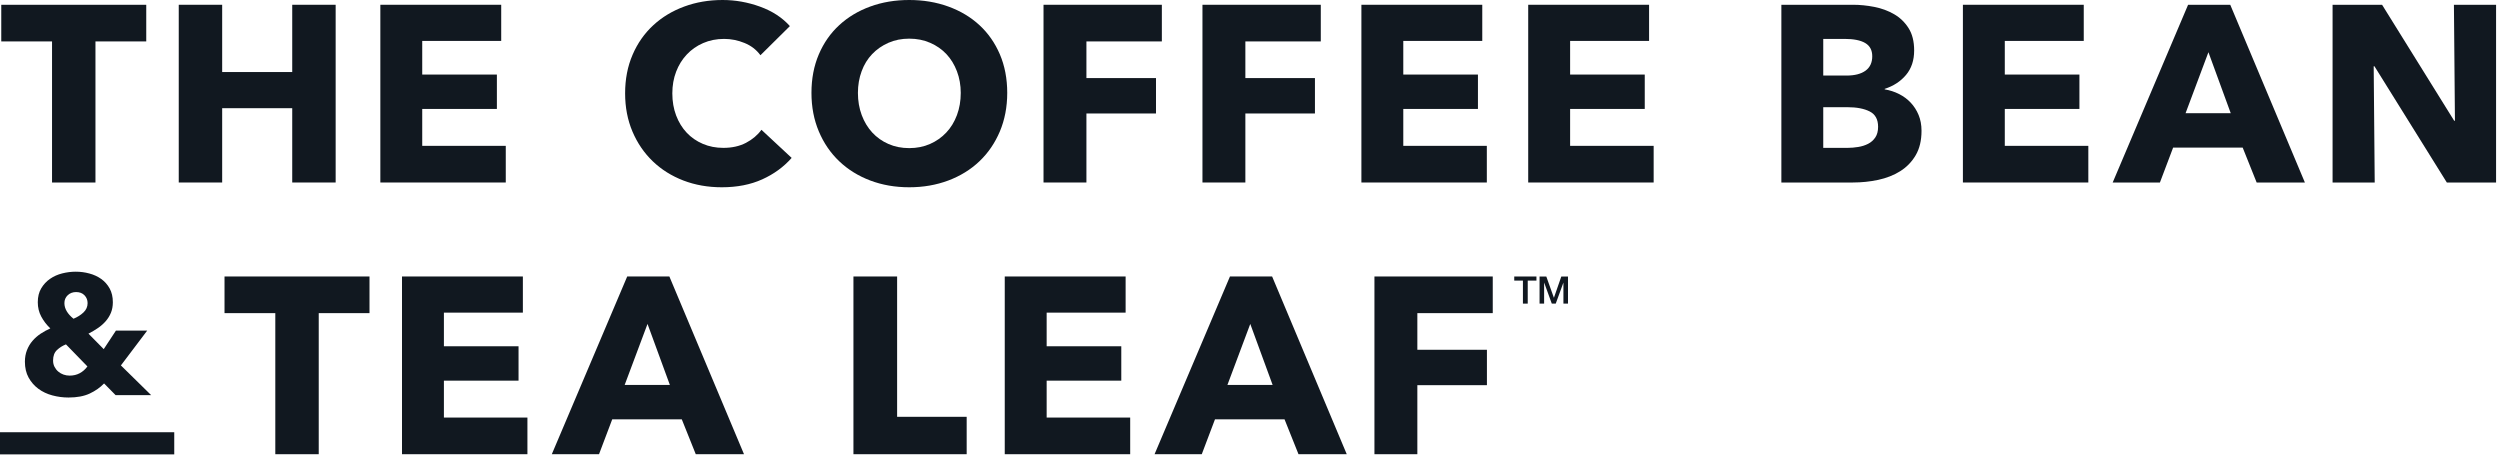
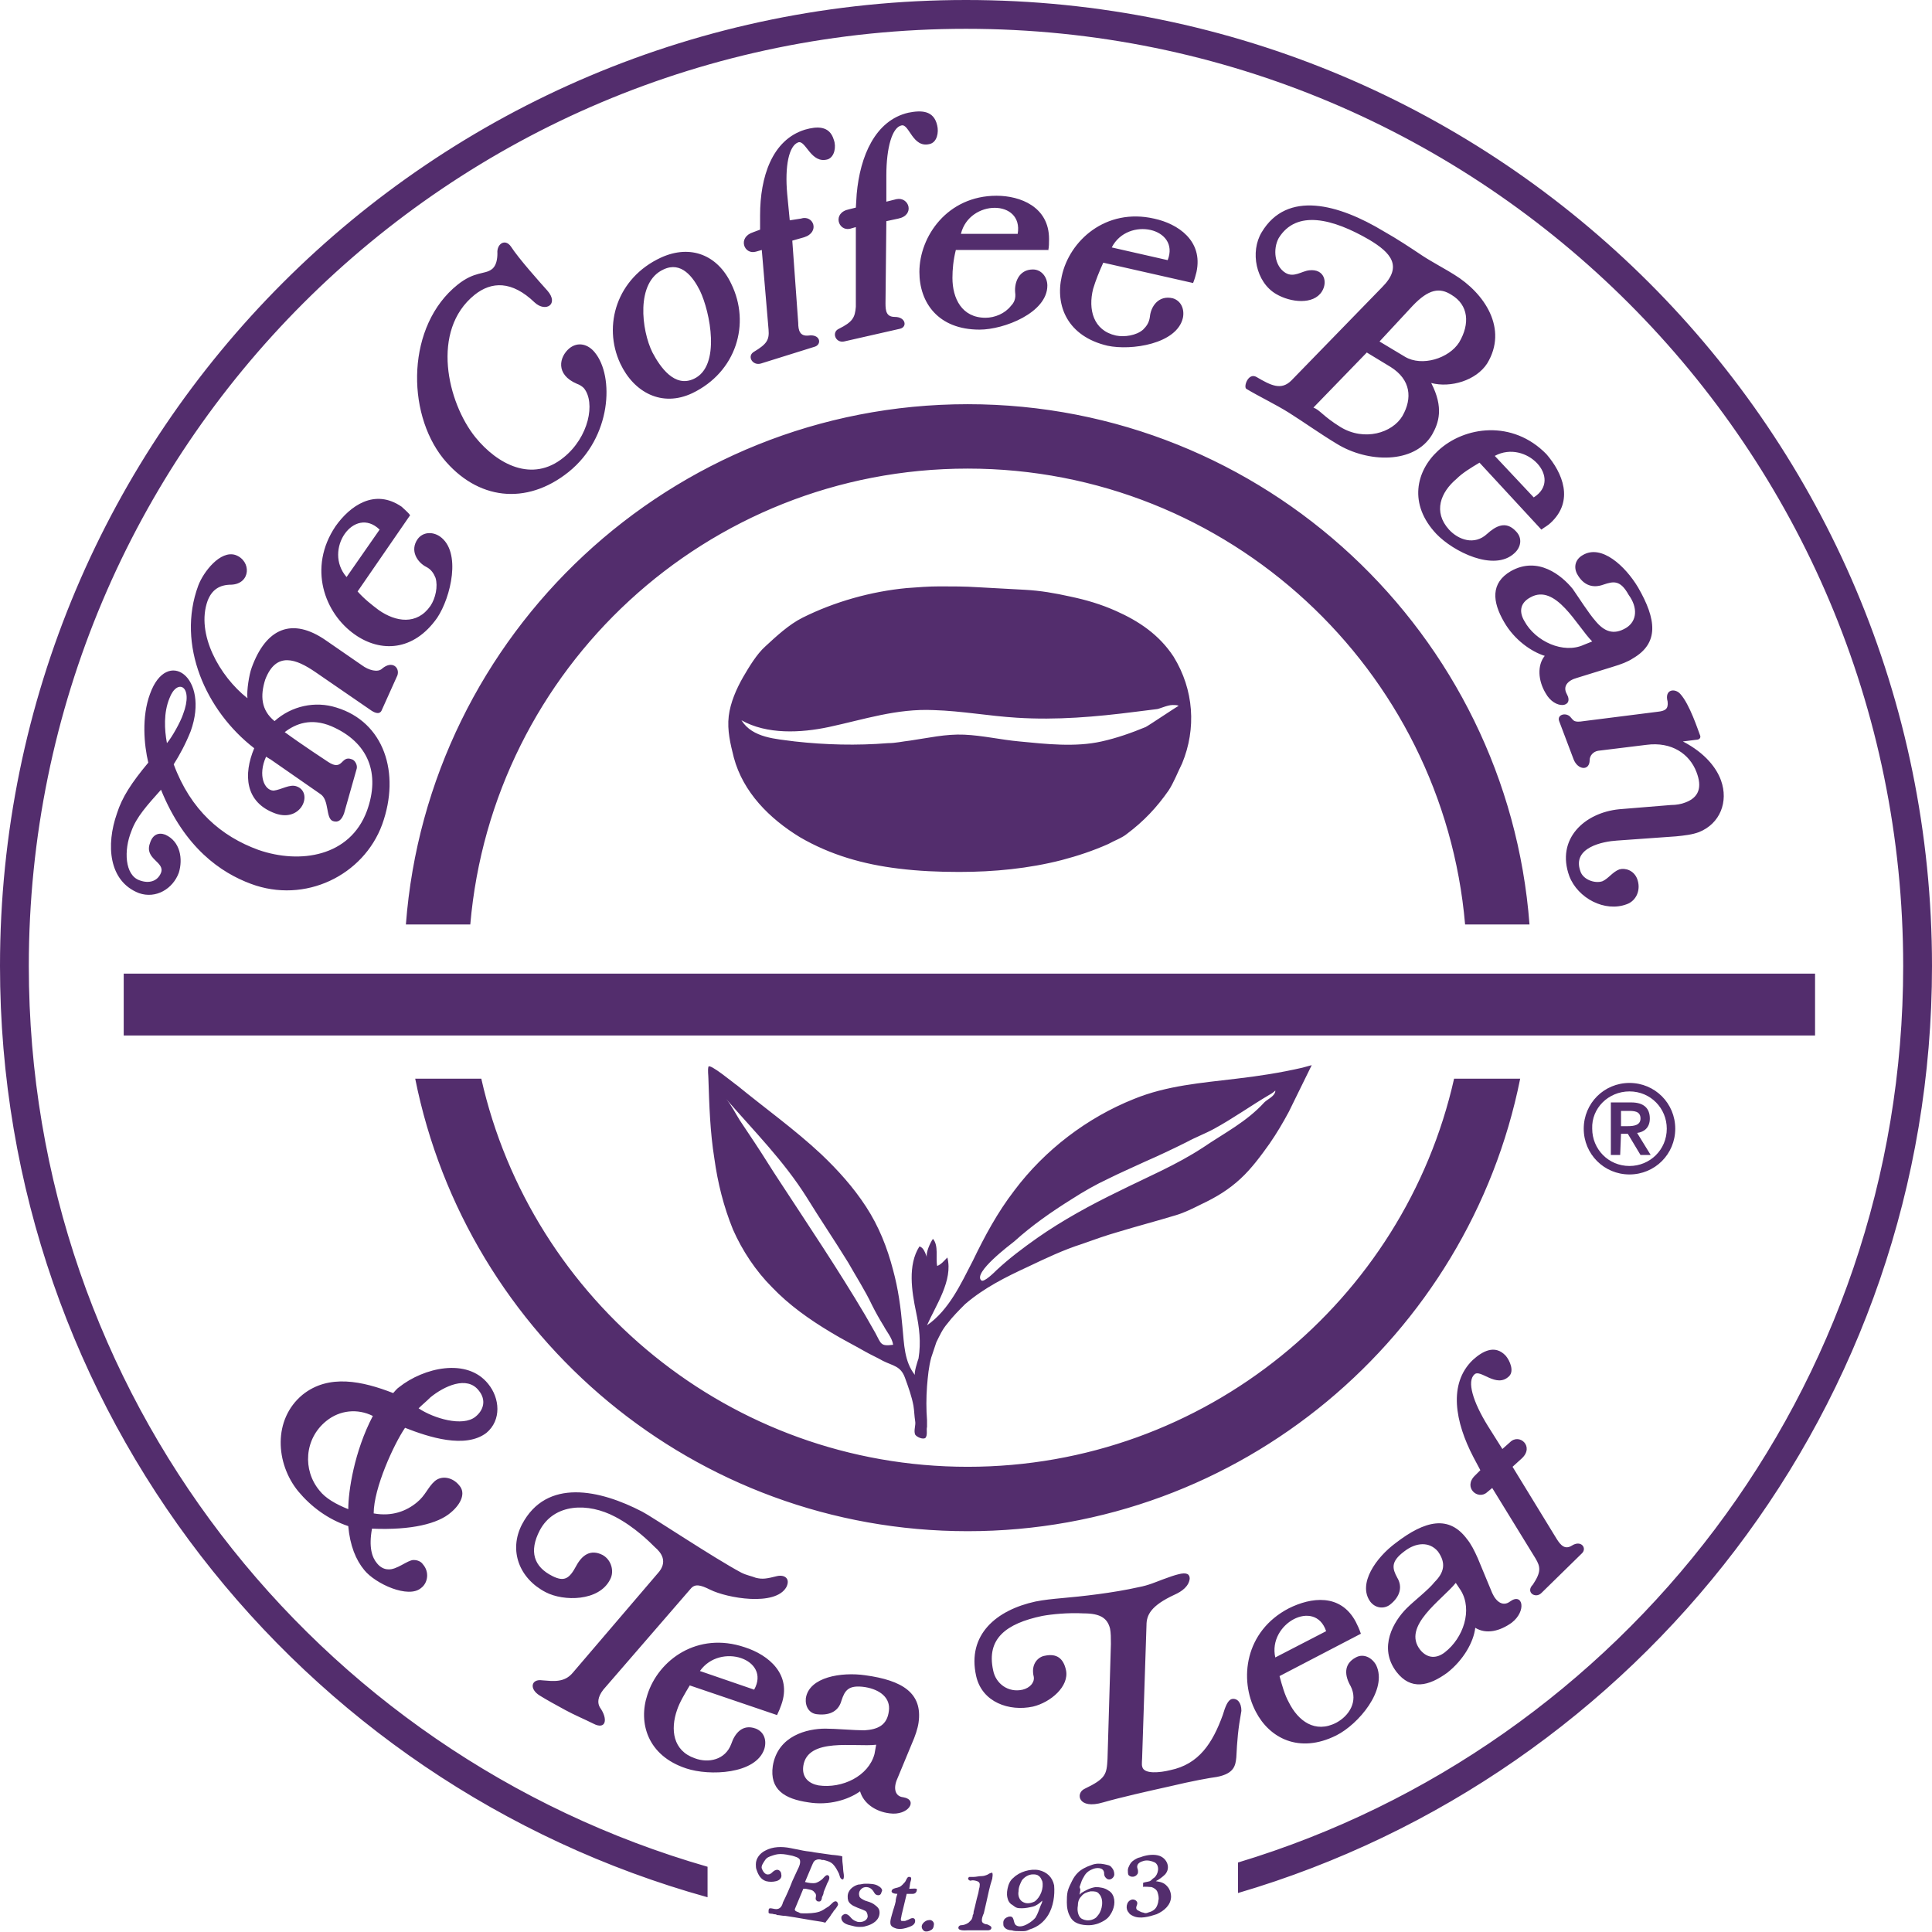
- <svg xmlns="http://www.w3.org/2000/svg" class="logo-mobile" width="130px" height="24px" viewBox="0 0 130 24" version="1.1">
-   <g id="Site" stroke="none" stroke-width="1" fill="none" fill-rule="evenodd">
-     <g id="account-settings-sm" transform="translate(-19, -21)" fill="#111820">
-       <g id="Group-2">
-         <g id="Page-1" transform="translate(19, 21)">
-           <polygon id="Fill-1" points="0.066 0.249 0.066 2.154 2.706 2.154 2.706 9.491 4.964 9.491 4.964 2.154 7.605 2.154 7.605 0.249" />
-           <polygon id="Fill-2" points="15.196 9.49 15.196 5.626 11.553 5.626 11.553 9.49 9.295 9.49 9.295 0.248 11.553 0.248 11.553 3.746 15.196 3.746 15.196 0.248 17.454 0.248 17.454 9.49" />
-           <polygon id="Fill-3" points="19.778 9.49 19.778 0.248 26.063 0.248 26.063 2.128 21.956 2.128 21.956 3.877 25.838 3.877 25.838 5.665 21.956 5.665 21.956 7.584 26.3 7.584 26.3 9.49" />
-           <path d="M39.635,9.327 C39.027,9.602 38.327,9.738 37.536,9.738 C36.814,9.738 36.147,9.621 35.535,9.386 C34.924,9.151 34.393,8.818 33.944,8.387 C33.496,7.956 33.143,7.441 32.888,6.841 C32.633,6.239 32.506,5.578 32.506,4.856 C32.506,4.117 32.635,3.446 32.895,2.846 C33.154,2.245 33.513,1.734 33.971,1.312 C34.428,0.89 34.966,0.566 35.582,0.34 C36.198,0.113 36.862,0 37.575,0 C38.236,0 38.884,0.115 39.523,0.346 C40.161,0.577 40.678,0.914 41.074,1.357 L39.543,2.872 C39.331,2.585 39.054,2.372 38.71,2.233 C38.367,2.093 38.015,2.023 37.655,2.023 C37.258,2.023 36.896,2.095 36.565,2.239 C36.235,2.382 35.952,2.58 35.714,2.833 C35.476,3.085 35.291,3.383 35.159,3.727 C35.027,4.071 34.961,4.447 34.961,4.856 C34.961,5.274 35.027,5.657 35.159,6.005 C35.291,6.353 35.474,6.651 35.707,6.899 C35.94,7.147 36.22,7.341 36.546,7.48 C36.871,7.62 37.227,7.689 37.615,7.689 C38.063,7.689 38.456,7.602 38.79,7.428 C39.124,7.253 39.393,7.027 39.595,6.749 L41.166,8.211 C40.752,8.681 40.242,9.053 39.635,9.327" id="Fill-4" />
-           <path d="M49.959,4.83 C49.959,4.43 49.893,4.056 49.761,3.707 C49.629,3.36 49.446,3.061 49.213,2.813 C48.98,2.565 48.699,2.37 48.369,2.226 C48.038,2.082 47.675,2.01 47.279,2.01 C46.883,2.01 46.522,2.082 46.197,2.226 C45.871,2.37 45.589,2.565 45.352,2.813 C45.114,3.061 44.931,3.36 44.804,3.707 C44.676,4.056 44.612,4.43 44.612,4.83 C44.612,5.248 44.678,5.633 44.81,5.986 C44.942,6.338 45.125,6.64 45.358,6.892 C45.591,7.145 45.871,7.343 46.197,7.486 C46.522,7.63 46.883,7.702 47.279,7.702 C47.675,7.702 48.036,7.63 48.362,7.486 C48.687,7.343 48.969,7.145 49.207,6.892 C49.445,6.64 49.629,6.338 49.761,5.986 C49.893,5.633 49.959,5.248 49.959,4.83 M52.376,4.83 C52.376,5.561 52.247,6.229 51.993,6.834 C51.737,7.438 51.383,7.956 50.93,8.387 C50.477,8.818 49.937,9.151 49.313,9.386 C48.687,9.621 48.01,9.738 47.279,9.738 C46.549,9.738 45.873,9.621 45.253,9.386 C44.632,9.151 44.095,8.818 43.642,8.387 C43.188,7.956 42.834,7.438 42.579,6.834 C42.324,6.229 42.196,5.561 42.196,4.83 C42.196,4.091 42.324,3.422 42.579,2.826 C42.834,2.23 43.188,1.723 43.642,1.306 C44.095,0.888 44.632,0.566 45.253,0.34 C45.873,0.113 46.549,5.33333332e-05 47.279,5.33333332e-05 C48.01,5.33333332e-05 48.687,0.113 49.313,0.34 C49.937,0.566 50.477,0.888 50.93,1.306 C51.383,1.723 51.737,2.23 51.993,2.826 C52.247,3.422 52.376,4.091 52.376,4.83" id="Fill-7" />
-           <polygon id="Fill-10" points="56.494 2.154 56.494 4.06 60.112 4.06 60.112 5.901 56.494 5.901 56.494 9.49 54.263 9.49 54.263 0.248 60.416 0.248 60.416 2.154" />
-           <polygon id="Fill-12" points="64.759 2.154 64.759 4.06 68.377 4.06 68.377 5.901 64.759 5.901 64.759 9.49 62.528 9.49 62.528 0.248 68.681 0.248 68.681 2.154" />
-           <polygon id="Fill-14" points="70.793 9.49 70.793 0.248 77.078 0.248 77.078 2.128 72.971 2.128 72.971 3.877 76.853 3.877 76.853 5.665 72.971 5.665 72.971 7.584 77.315 7.584 77.315 9.49" />
-           <polygon id="Fill-16" points="79.467 9.49 79.467 0.248 85.752 0.248 85.752 2.128 81.646 2.128 81.646 3.877 85.527 3.877 85.527 5.665 81.646 5.665 81.646 7.584 85.99 7.584 85.99 9.49" />
-           <path d="M97.661,6.592 C97.661,6.21 97.516,5.944 97.225,5.796 C96.935,5.648 96.547,5.574 96.064,5.574 L94.809,5.574 L94.809,7.689 L96.076,7.689 C96.253,7.689 96.435,7.673 96.624,7.643 C96.814,7.613 96.985,7.558 97.139,7.48 C97.293,7.402 97.419,7.291 97.516,7.147 C97.613,7.003 97.661,6.819 97.661,6.592 M97.357,2.924 C97.357,2.611 97.236,2.383 96.994,2.239 C96.752,2.095 96.393,2.023 95.918,2.023 L94.809,2.023 L94.809,3.929 L96.024,3.929 C96.446,3.929 96.774,3.844 97.008,3.675 C97.241,3.505 97.357,3.255 97.357,2.924 M99.919,6.801 C99.919,7.306 99.817,7.73 99.615,8.074 C99.412,8.418 99.144,8.694 98.81,8.903 C98.475,9.112 98.094,9.261 97.668,9.353 C97.241,9.444 96.803,9.49 96.354,9.49 L92.631,9.49 L92.631,0.248 L96.354,0.248 C96.715,0.248 97.085,0.285 97.463,0.359 C97.841,0.433 98.185,0.56 98.493,0.738 C98.801,0.916 99.052,1.158 99.245,1.462 C99.439,1.767 99.536,2.154 99.536,2.624 C99.536,3.137 99.395,3.562 99.113,3.897 C98.831,4.232 98.462,4.473 98.004,4.621 L98.004,4.647 C98.268,4.691 98.517,4.771 98.75,4.889 C98.983,5.006 99.186,5.156 99.357,5.339 C99.529,5.522 99.666,5.735 99.767,5.979 C99.868,6.223 99.919,6.497 99.919,6.801" id="Fill-18" />
-           <polygon id="Fill-20" points="102.071 9.49 102.071 0.248 108.355 0.248 108.355 2.128 104.249 2.128 104.249 3.877 108.13 3.877 108.13 5.665 104.249 5.665 104.249 7.584 108.593 7.584 108.593 9.49" />
-           <path d="M114.838,2.715 L113.649,5.888 L115.999,5.888 L114.838,2.715 Z M117.346,9.49 L116.62,7.676 L113.002,7.676 L112.316,9.49 L109.86,9.49 L113.781,0.248 L115.973,0.248 L119.854,9.49 L117.346,9.49 Z" id="Fill-22" />
-           <polygon id="Fill-24" points="127.235 9.49 123.472 3.446 123.432 3.446 123.485 9.49 121.294 9.49 121.294 0.248 123.868 0.248 127.617 6.279 127.657 6.279 127.604 0.248 129.796 0.248 129.796 9.49" />
-           <path d="M4.555,15.762 C4.555,15.603 4.501,15.467 4.394,15.355 C4.287,15.243 4.141,15.187 3.957,15.187 C3.784,15.187 3.639,15.242 3.523,15.35 C3.407,15.46 3.349,15.597 3.349,15.762 C3.349,15.909 3.39,16.05 3.47,16.185 C3.55,16.321 3.668,16.45 3.822,16.574 C4.025,16.491 4.198,16.382 4.341,16.247 C4.484,16.112 4.555,15.95 4.555,15.762 L4.555,15.762 Z M3.43,17.907 C3.251,17.978 3.095,18.076 2.961,18.203 C2.827,18.33 2.76,18.51 2.76,18.746 C2.76,18.87 2.785,18.98 2.836,19.077 C2.886,19.174 2.952,19.257 3.032,19.324 C3.112,19.392 3.203,19.444 3.304,19.479 C3.406,19.514 3.51,19.532 3.617,19.532 C3.814,19.532 3.989,19.491 4.144,19.408 C4.299,19.326 4.433,19.208 4.546,19.055 L3.43,17.907 Z M6.011,20.547 L5.412,19.939 C5.21,20.15 4.962,20.325 4.666,20.464 C4.372,20.602 4.004,20.671 3.563,20.671 C3.277,20.671 2.997,20.634 2.724,20.561 C2.45,20.488 2.207,20.373 1.996,20.217 C1.785,20.061 1.615,19.867 1.487,19.634 C1.359,19.401 1.295,19.125 1.295,18.808 C1.295,18.59 1.331,18.39 1.402,18.208 C1.474,18.025 1.57,17.863 1.693,17.722 C1.815,17.58 1.956,17.457 2.117,17.35 C2.277,17.245 2.444,17.154 2.617,17.077 C2.42,16.889 2.262,16.683 2.144,16.459 C2.024,16.236 1.965,15.988 1.965,15.717 C1.965,15.435 2.024,15.193 2.144,14.993 C2.262,14.793 2.416,14.628 2.603,14.499 C2.791,14.369 3.002,14.275 3.238,14.216 C3.473,14.157 3.706,14.128 3.939,14.128 C4.177,14.128 4.412,14.158 4.644,14.221 C4.876,14.282 5.083,14.378 5.265,14.507 C5.446,14.637 5.592,14.802 5.703,15.002 C5.813,15.202 5.868,15.441 5.868,15.717 C5.868,15.917 5.835,16.098 5.77,16.26 C5.704,16.422 5.613,16.569 5.497,16.702 C5.381,16.834 5.246,16.954 5.09,17.06 C4.936,17.165 4.772,17.262 4.6,17.35 L5.394,18.155 L6.028,17.192 L7.654,17.192 L6.287,19.002 L7.86,20.547 L6.011,20.547 Z" id="Fill-26" />
-           <polygon id="Fill-28" points="16.574 16.283 16.574 23.619 14.316 23.619 14.316 16.283 11.675 16.283 11.675 14.377 19.214 14.377 19.214 16.283" />
-           <polygon id="Fill-30" points="20.904 23.619 20.904 14.377 27.189 14.377 27.189 16.257 23.083 16.257 23.083 18.006 26.964 18.006 26.964 19.794 23.083 19.794 23.083 21.713 27.426 21.713 27.426 23.619" />
-           <path d="M33.671,16.844 L32.483,20.016 L34.833,20.016 L33.671,16.844 Z M36.18,23.619 L35.453,21.805 L31.836,21.805 L31.149,23.619 L28.694,23.619 L32.615,14.377 L34.807,14.377 L38.688,23.619 L36.18,23.619 Z" id="Fill-32" />
-           <polygon id="Fill-34" points="44.379 23.619 44.379 14.377 46.65 14.377 46.65 21.674 50.267 21.674 50.267 23.619" />
-           <polygon id="Fill-36" points="52.247 23.619 52.247 14.377 58.532 14.377 58.532 16.257 54.426 16.257 54.426 18.006 58.307 18.006 58.307 19.794 54.426 19.794 54.426 21.713 58.77 21.713 58.77 23.619" />
-           <path d="M65.014,16.844 L63.826,20.016 L66.176,20.016 L65.014,16.844 Z M67.522,23.619 L66.796,21.805 L63.179,21.805 L62.492,23.619 L60.037,23.619 L63.958,14.377 L66.15,14.377 L70.031,23.619 L67.522,23.619 Z" id="Fill-38" />
-           <polygon id="Fill-40" points="73.702 16.283 73.702 18.188 77.32 18.188 77.32 20.029 73.702 20.029 73.702 23.619 71.471 23.619 71.471 14.377 77.623 14.377 77.623 16.283" />
-           <polygon id="Fill-42" points="0 23.628 9.061 23.628 9.061 22.476 0 22.476" />
-           <polygon id="Fill-44" points="78.741 14.378 79.895 14.378 79.895 14.591 79.442 14.591 79.442 15.788 79.192 15.788 79.192 14.591 78.741 14.591" />
-           <polygon id="Fill-45" points="80.057 14.378 80.408 14.378 80.801 15.481 80.805 15.481 81.188 14.378 81.536 14.378 81.536 15.788 81.298 15.788 81.298 14.7 81.295 14.7 80.899 15.788 80.693 15.788 80.298 14.7 80.294 14.7 80.294 15.788 80.057 15.788" />
-         </g>
-       </g>
-     </g>
-   </g>
+ <svg xmlns="http://www.w3.org/2000/svg" id="Layer_1" viewBox="0 0 228 228">
+   <style>.st0{fill:#532d6d}</style>
+   <path class="st0" d="M131.7 72.1c-1.8-.8-3.5-1.3-5.4-1.7-1.8-.4-3.5-.7-5.4-.8-1.8-.1-3.7-.2-5.5-.3-1.5-.1-3-.1-4.5-.1-1.3 0-2.6.1-3.9.2-4.2.4-8.5 1.6-12.3 3.5-1.6.8-3.1 2.2-4.4 3.4-1 .9-1.9 2.4-2.6 3.6-.8 1.4-1.5 3-1.7 4.6-.2 1.7.2 3.3.6 4.9 1.1 4.1 4.2 7.2 7.8 9.4 3.6 2.1 7.5 3.2 11.6 3.7 2.4.3 4.8.4 7.2.4 4.1 0 8.2-.4 12.1-1.4 1.9-.5 3.7-1.1 5.5-1.9.7-.4 1.6-.7 2.2-1.2 2-1.5 3.5-3.1 4.9-5.1.6-.9 1.1-2.2 1.6-3.2 1.7-4.1 1.4-8.7-1-12.6-1.7-2.6-4.1-4.2-6.8-5.4zm6.7 11.1c.3 0 .5 0 .7.1-.1 0-3.5 2.3-3.9 2.5-1.7.7-3.4 1.3-5.2 1.7-3.1.7-6.6.3-9.7 0-2.2-.2-4.3-.7-6.5-.8-2.2-.1-4.3.4-6.4.7-.9.1-1.7.3-2.6.3-3.7.3-7.4.2-11-.2-2.2-.3-5-.4-6.3-2.5 3 1.7 7 1.5 10.3.8 4.2-.9 8-2.2 12.4-2 3.3.1 6.5.7 9.8.9 4.7.3 9.3-.1 14-.7l2.4-.3c.4 0 1.3-.5 2-.5zm-29 80.4c.1-1.2.2-2.3.5-3.4l.6-1.8c.4-.8.7-1.5 1.3-2.2.6-.8 1.4-1.6 2.1-2.3 2.2-1.9 4.8-3.2 7.4-4.4 2.1-1 4.2-2 6.4-2.7 1.4-.5 2.8-1 4.2-1.4 2.3-.7 4.6-1.3 6.9-2 1-.3 2-.8 3-1.3 1.7-.8 3.2-1.7 4.6-3 1.3-1.2 2.4-2.7 3.4-4.1.9-1.3 1.6-2.5 2.3-3.8.9-1.8 1.8-3.7 2.7-5.5l-1.1.3c-2.6.6-5.2 1-7.8 1.3-4.1.5-8.2.8-12.1 2.4-5.5 2.2-10.5 6-14.1 10.8-2 2.6-3.5 5.4-4.9 8.3-1.4 2.7-2.8 5.8-5.4 7.6 1-2.3 3.1-5.3 2.4-8-.4.4-.7.8-1.2 1-.2-.9.2-2.4-.5-3.2-.3.4-.9 1.7-.7 2.2-.2-.5-.4-1.2-.9-1.3-1.4 2.2-.9 5.3-.4 7.7.4 1.9.6 3.6.3 5.5-.1.3-.6 1.8-.4 2-1.3-1.6-1.3-3.7-1.5-5.7-.2-2.3-.5-4.5-1.1-6.7-.7-2.7-1.7-5.2-3.2-7.5s-3.3-4.3-5.3-6.2c-3.1-2.9-6.6-5.4-9.9-8.1-.2-.1-3.3-2.7-3.4-2.2-.1.4 0 1 0 1.4.1 3.1.2 6.3.7 9.4.4 2.9 1.1 5.7 2.2 8.4 1.1 2.5 2.7 4.9 4.6 6.8 2 2.1 4.4 3.8 6.9 5.3 1.3.8 2.7 1.5 4.1 2.3.7.4 1.4.7 2.1 1.1 1.2.6 2.1.6 2.6 2 .4 1.1.8 2.2 1 3.3.1.6.1 1.2.2 1.8.1.5-.2 1.1 0 1.6.2.3.9.6 1.2.4.3-.3.1-1 .2-1.3v-.8c-.1-1.3-.1-2.6 0-4zm10.3-17.1c2.1-1.9 4.4-3.5 6.8-5 1.4-.9 2.8-1.7 4.3-2.4 1.4-.7 2.8-1.3 4.3-2 1.6-.7 3.3-1.5 4.9-2.3 1.1-.6 2.2-1 3.3-1.6 2.2-1.2 4.3-2.7 6.5-4 .2-.1.5-.3.7-.5v.1c-.1.6-.9.9-1.3 1.3-2.1 2.3-4.7 3.6-7.2 5.3-3.2 2.1-6.6 3.5-10 5.2-3.3 1.6-6.6 3.4-9.6 5.5-1.7 1.2-3.3 2.4-4.8 3.8-.2.2-1.5 1.5-1.8 1.2-1-.9 3.4-4.2 3.9-4.6zm-16.4 10.8l-1.2-2.1c-3.2-5.4-6.7-10.6-10.1-15.8-1-1.5-1.9-3-2.9-4.5l-1.8-2.7c-.5-.8-1-1.8-1.6-2.5 3.3 3.8 6.8 7.3 9.5 11.6 1.6 2.6 3.3 5.1 4.9 7.7.9 1.6 2 3.3 2.8 5 .4.8.9 1.7 1.4 2.5.3.6 1 1.4 1.1 2.2-1.5.2-1.4-.1-2.1-1.4zm110.9-42.4H14.6v7.3h199.6v-7.3zm-166.3-5.8h7.6c2.6-30.2 27.9-53.8 58.7-53.8s56.1 23.7 58.7 53.8h7.6c-2.6-34.3-31.3-61.4-66.3-61.4s-63.7 27.1-66.3 61.4zm66.3 71.6c32.2 0 59.1-23 65.2-53.4h-7.8c-5.9 26.2-29.4 45.8-57.4 45.8s-51.5-19.6-57.4-45.8H49c6.1 30.5 33 53.4 65.2 53.4zM114 0C51 0 0 51 0 114c0 52.4 35.3 96.5 83.5 109.9v-3.6C37.2 207 3.4 164.5 3.4 114 3.4 52.9 52.9 3.4 114 3.4S224.6 52.9 224.6 114c0 49.9-33.1 92.1-78.5 105.8v3.6C193.4 209.5 228 165.8 228 114 228 51 177 0 114 0zM95 15.3c-3.9 1.2-5.3 5.6-5.3 10.1v1.7l-.8.3c-1.9.6-1.1 2.7.3 2.3l.7-.2.8 9.4c.1 1.2-.2 1.7-1.7 2.6-.9.5-.2 1.7.8 1.4l6.4-2c.8-.3.6-1.5-.8-1.3-1 .1-1.2-.6-1.2-1.5l-.7-9.7 1.4-.4c1.9-.6 1.1-2.7-.4-2.2l-1.3.2-.3-3.1c-.3-3.3.2-5.7 1.3-6.1.9-.3 1.5 2.6 3.5 2 .8-.3 1-1.5.7-2.3-.5-1.7-2-1.6-3.4-1.2zm4 23.5c-.9.4-.4 1.7.6 1.5l6.6-1.5c.9-.2.7-1.4-.6-1.4-1 0-1.1-.7-1.1-1.6l.1-9.7 1.4-.3c2-.4 1.3-2.6-.2-2.3l-1.2.3v-3.1c0-3.3.7-5.7 1.8-5.9.9-.2 1.3 2.7 3.3 2.2.9-.2 1.1-1.4.9-2.2-.4-1.8-1.9-1.8-3.4-1.5-3.9.9-5.7 5.1-6.1 9.6l-.1 1.6-.8.2c-2 .4-1.3 2.6.1 2.3l.7-.2v9.4c-.1 1.3-.4 1.8-2 2.6zm-43-4c2-1.6 4.4-1.7 7.1.9 1.3 1.2 2.9.2 1.5-1.4-.9-1-3.4-3.8-4.3-5.2-.7-1-1.7-.3-1.6.8 0 .6-.1 1.5-.7 1.9-.8.6-2 .2-4 1.8-6 4.8-6.1 15-1.7 20.5 4 4.9 9.8 5.6 14.8 1.6 5.1-4.1 5.4-11.3 3.1-14.1-.8-1-2-1.3-3-.5-1.2 1-1.7 3.1.9 4.2.3.1.6.3.8.5 1.4 1.7.6 5.8-2.4 8.2-3.7 3-7.8.8-10.4-2.4-3.3-4.1-5.3-12.6-.1-16.8zm25.7 11.6c5.2-2.5 6.9-8.2 4.6-12.9-1.6-3.4-4.8-4.7-8.3-3.1-5.2 2.4-6.9 8-4.8 12.5 1.6 3.4 4.9 5.2 8.5 3.5zm-3.4-14.6c2.1-1 3.5.9 4.3 2.5 1.2 2.5 2.5 8.9-.7 10.4-2.3 1.1-4-1.4-4.9-3.1-1.3-2.6-2-8.3 1.3-9.8zm-30.9 28c-3.2-2.2-6.1-.1-7.8 2.3-3.3 4.9-1.3 10.3 2.3 12.8 3 2.1 6.9 2 9.7-2 1.6-2.4 2.9-7.8.3-9.6-.9-.6-2-.5-2.6.3-1 1.4 0 2.8 1 3.3.6.3.9.8 1.1 1.3.3 1 0 2.4-.6 3.3-1.6 2.3-4.1 1.9-6.1.5-.8-.6-1.7-1.3-2.5-2.2l6.2-9c-.3-.4-.7-.7-1-1zm-6.5 8.3c-2.8-3.2.9-8.5 3.9-5.6l-3.9 5.6zm-24.5 37.3c2 .7 4-.5 4.7-2.4.5-1.6.2-3.7-1.6-4.5-.8-.3-1.5 0-1.8 1-.7 1.9 1.8 2.2 1.3 3.5-.4 1-1.4 1.3-2.5.9-1.8-.6-1.9-3.6-1-5.8.6-1.7 1.9-3.1 3.5-4.9 2.8 6.9 7.1 9.8 10.6 11.1 6.4 2.4 13.3-1 15.5-7 2.2-6.1.2-12.1-5.4-13.8-2.5-.8-5.3-.2-7.3 1.6-1.6-1.3-1.7-3-1.1-4.9 1.3-3.4 3.7-2.4 5.9-.9l6.4 4.4c.8.6 1.3.6 1.5 0l1.8-4c.3-.9-.6-1.8-1.8-.8-.5.5-1.6.2-2.4-.4l-4.2-2.9c-4-2.8-7.1-1.5-8.8 3.2-.3.8-.6 2.7-.5 3.6-3.3-2.6-6.1-7.6-4.7-11.5.5-1.3 1.4-1.9 2.8-1.9 2.3-.1 2.4-2.8.5-3.5-1.8-.6-3.8 2-4.4 3.6-2.6 7 .9 14.8 6.6 19.2-1.3 3.1-1.1 6.4 2.5 7.7 3.1 1.1 4.5-2.5 2.5-3.2-.8-.3-1.8.4-2.7.5-1.1 0-1.9-1.8-.9-4 .3.2.5.3.5.3l5.9 4.1c1.1.7.6 2.9 1.5 3.2.6.2 1-.1 1.3-.9l1.5-5.3c.1-.4-.2-1-.6-1.1-1.3-.5-1 1.5-2.8.3 0 0-3.2-2.1-5.1-3.5 1.3-1 3.1-1.7 5.5-.7 4.4 1.9 5.8 5.6 4.2 10-2 5.4-7.9 6.3-12.8 4.6-4.4-1.6-8-4.7-10-10.1.7-1.1 1.4-2.4 2-3.9 2.3-6.4-2.8-10-4.8-4.4-1 2.7-.7 6-.2 8.1-2 2.4-3.1 4.1-3.7 6-1.3 3.7-1 8 2.6 9.4zm3.6-23c.9-2.4 2.9-1.5 1.6 1.9-.3.9-1.3 2.7-1.9 3.4-.3-1.6-.4-3.6.3-5.3zm103.7-52.8c.1-.5.1-.9.1-1.4 0-3.8-3.4-5.1-6.2-5.1-5.8 0-9.1 4.8-9.1 9 0 3.6 2.2 6.8 7.1 6.8 2.9 0 8-2 8-5.2 0-1-.7-1.9-1.7-1.9-1.7 0-2.2 1.6-2.1 2.7.1.7-.1 1.2-.5 1.6-.7.9-1.9 1.4-3 1.4-2.8 0-3.9-2.3-3.9-4.7 0-1 .1-2.1.4-3.3h10.9v.1zm-3.6-2h-6.7c1-4.1 7.4-4.1 6.7 0zM81.5 187.5c.5-.6 1.1-.5 2.3.1 2 1 7.7 2 9-.3.5-1-.2-1.5-1.1-1.3-1.2.3-1.7.4-2.5.2-.5-.2-1.1-.3-1.7-.6-3.2-1.7-10.7-6.7-11.7-7.2-5-2.6-11.3-4-14.2 1.5-1.6 3.1-.3 6.4 2.8 8 2.1 1.1 6.3 1.1 7.6-1.5.5-.9.2-2.3-.9-2.9-1.4-.7-2.4 0-3.1 1.3-.8 1.5-1.4 1.9-2.8 1.2-2.2-1.1-2.8-2.9-1.5-5.4 1.7-3.2 5.7-3.3 8.9-1.6 2.3 1.2 4.1 3 4.7 3.6.7.6 1.6 1.7.3 3.1l-10 11.7c-1 1.2-2.3 1-3.6.9-1.3-.2-1.6 1-.3 1.8.8.5 1.9 1.1 3 1.7 1.1.6 2.3 1.1 3.3 1.6 1.5.8 1.8-.5.8-1.9-.3-.5-.3-1.2.4-2.1l10.3-11.9zm63.9 13c-.5.1-.8.9-1.1 1.9-1.2 3.3-2.8 5.8-6.2 6.5-1.2.3-3.1.5-3.3-.4-.1-.3 0-.8 0-1.5l.5-15.2c0-1.2.5-2.3 3.3-3.6.9-.4 1.7-1 1.8-1.9 0-.5-.3-.8-1.4-.5-.4.1-1 .3-1.8.6s-1.7.7-2.8.9c-3.1.7-6.8 1.1-9.1 1.3-1.1.1-2.1.2-3.1.4-4.6 1-8.1 3.9-7 8.8.7 3.1 3.9 4.2 6.7 3.6 2.1-.5 4.3-2.4 3.9-4.3-.3-1.4-1.1-2-2.5-1.7-.7.1-1.7.9-1.3 2.5.1.7-.5 1.3-1.3 1.5-1.7.4-3.2-.7-3.5-2.3-.8-3.7 1.5-5.5 5.8-6.4 1.1-.2 3-.4 4.9-.3 2 0 2.8.6 3.1 1.8.1.5.1 1.1.1 1.8l-.4 13.6c-.1 1.8-.2 2.3-2.7 3.5-1.1.5-.8 2.5 2.2 1.6 2.1-.6 5.2-1.3 7.9-1.9 2.5-.6 4.7-1 5.5-1.1 2.1-.4 2.2-1.4 2.3-2.3.1-2 .2-3.3.6-5.5 0-1-.5-1.5-1.1-1.4zm-88-31.4c1.8-1.5 1.6-4.1.2-5.8-2.5-3.1-7.6-1.9-10.5.4-.3.2-.5.5-.7.7-3.6-1.4-7.6-2.3-10.7.2-3.5 2.9-3.2 8.1-.5 11.4 1.5 1.8 3.5 3.3 5.9 4.1.2 2.3.9 4 1.9 5.2 1.3 1.6 5.2 3.4 6.7 2.1.8-.6 1-1.9.2-2.8-.2-.3-.6-.5-1.1-.5-.7 0-2 1.2-3 1.1-.4 0-.9-.2-1.3-.7-.6-.7-1-1.9-.6-4.1 4.7.2 7.8-.6 9.3-1.9 1.2-1 1.8-2.3 1-3.2-.8-1-2.1-1.2-2.9-.5-.8.7-1.1 1.7-2.1 2.5-1.2 1-2.9 1.7-5.1 1.3 0-3 2.4-8.2 3.7-10.1 2.8 1.1 7.1 2.5 9.6.6zm-6.6-4.2c1.6-1.3 4.3-2.6 5.7-.8.9 1.1.6 2.3-.4 3.1-1.5 1.2-4.9.2-6.7-1 .4-.4.9-.8 1.4-1.3zm-9.7 13.2c-1.5-.6-2.7-1.3-3.4-2.2-2-2.4-1.8-6.1.8-8.2 1.6-1.3 3.7-1.5 5.5-.6-2.2 4.2-2.9 8.9-2.9 11zm140.8 9.9l4.8-4.7c.6-.6-.1-1.6-1.2-.9-.8.5-1.3 0-1.8-.8l-5.2-8.5 1.1-1c1.5-1.4-.3-3-1.4-1.9l-.9.8-1.7-2.7c-1.8-2.9-2.5-5.3-1.6-6.1.7-.7 2.6 1.7 4.1.2.6-.6.1-1.8-.4-2.4-1.3-1.4-2.8-.5-3.9.5-2.9 2.8-2.1 7.3.1 11.5l.8 1.5-.6.6c-1.5 1.4.3 3 1.4 2l.6-.5 5.1 8.3c.6 1 .7 1.6-.3 3.1-.9.9.3 1.7 1 1zm-15.9 1.8c-1.5 1.5-3.4 4.6-1.2 7.5 1.7 2.2 3.8 1.7 6 .1 1.9-1.5 3.1-3.6 3.3-5.3 1.3.8 2.9.4 4.3-.6 1.8-1.4 1.3-3.6-.2-2.5-.8.6-1.6.1-2.1-1l-1.7-4.1c-.4-.9-.8-1.7-1.3-2.3-2.1-2.8-4.9-2.2-8.4.5-2.3 1.7-4.5 4.8-3 6.9.6.8 1.6.9 2.3.4 1.3-1 1.5-2.2.9-3.2-.6-1.1-.8-1.9.8-3.1 1.4-1.1 3-1.2 4 0 1 1.4.7 2.5-.4 3.6-.7.9-2.4 2.2-3.3 3.1zm5.8-3l.6.9c1.4 2.3.3 5.6-1.9 7.3-.9.7-2 .8-2.9-.3-2.2-2.8 2.6-5.9 4.2-7.9zm-11.8 4.6c-1.8-3.4-5.3-2.9-7.9-1.6-5.2 2.7-5.9 8.4-3.9 12.2 1.6 3.1 5.1 5 9.5 2.8 2.6-1.3 6.1-5.4 4.7-8.3-.5-.9-1.5-1.4-2.4-.9-1.5.8-1.3 2.2-.6 3.4.9 1.8-.2 3.5-1.7 4.3-2.5 1.3-4.5-.2-5.6-2.4-.5-.9-.8-2-1.1-3.1l9.6-5c-.2-.6-.4-1-.6-1.4zm-9.5 4.2c-.9-4 4.7-7 6-3.1l-6 3.1zm-43.9 16.5c-1-.1-1.2-1.1-.7-2.2l1.7-4.1c.4-.9.7-1.8.8-2.5.5-3.5-1.9-5-6.3-5.6-2.8-.4-6.6.2-7 2.7-.1 1 .4 1.8 1.3 1.9 1.7.2 2.6-.5 2.9-1.6.4-1.2.8-1.9 2.8-1.6 1.8.3 3 1.3 2.8 2.8-.2 1.7-1.3 2.2-2.9 2.3-1.2 0-3.4-.2-4.6-.2-2.1 0-5.6.8-6.2 4.4-.4 2.8 1.4 3.9 4.2 4.3 2.4.4 4.7-.3 6.1-1.3.4 1.4 1.8 2.4 3.5 2.6 2.2.3 3.4-1.6 1.6-1.9zm-3.4-5.1c-.7 2.6-3.8 4.1-6.6 3.7-1.1-.2-2-.9-1.8-2.3.5-3.4 6.1-2.2 8.6-2.5l-.2 1.1zM81 208.7c2.7.9 8.2.7 9.2-2.3.3-1 0-2-1-2.4-1.6-.6-2.5.6-2.9 1.8-.7 1.9-2.7 2.3-4.3 1.7-2.6-.9-2.9-3.4-2.1-5.7.3-.9.9-1.9 1.5-2.9l10.3 3.5c.2-.4.4-.9.5-1.2 1.3-3.6-1.5-5.9-4.3-6.8-5.6-1.9-10.2 1.5-11.5 5.6-1.1 3.3 0 7.2 4.6 8.7zm8-9.3l-6.4-2.2c2.4-3.4 8.4-1.4 6.4 2.2zM195.6 84l-8.7 1.1c-1.2.2-1.2-.1-1.5-.4-.5-.7-1.7-.4-1.4.4l1.7 4.5c.5 1.3 1.9 1.4 1.9.1 0-.5.4-1 1-1.1l5.7-.7c3-.4 5.1 1.1 5.9 3.2.7 1.8.3 3-1.3 3.6-.5.2-1.1.3-1.7.3l-6.1.5c-4.1.4-7.5 3.5-5.9 7.9 1 2.6 4.2 4.3 6.8 3.3 1.1-.4 1.7-1.7 1.2-3-.4-1-1.4-1.3-2.1-1.1-.8.3-1.3 1.1-2 1.4-.9.3-2.3-.2-2.6-1.2-1-2.8 2.7-3.5 4.3-3.6l7-.5c1-.1 1.9-.2 2.7-.5 2.5-1 3.5-3.6 2.6-6.1-.5-1.4-1.8-3.2-4.5-4.6l1.6-.2c.3 0 .6-.2.4-.6-.2-.5-1.2-3.6-2.3-4.8-.6-.7-1.9-.6-1.5.9.1.9-.3 1.1-1.2 1.2zm-3.7-9.9c-1.5.9-2.6.4-3.6-.8-.8-.9-2-2.8-2.7-3.8-1.3-1.6-4.1-3.9-7.3-2.1-2.4 1.4-2.2 3.6-.8 6 1.2 2.1 3.2 3.5 4.8 4-.9 1.1-.8 2.9.1 4.4 1.1 2 3.4 1.7 2.5.1-.5-.9.1-1.6 1.2-1.9l4.2-1.3c1-.3 1.8-.6 2.4-1 3.1-1.8 2.8-4.6.6-8.4-1.5-2.5-4.3-5.1-6.5-3.8-.9.5-1.1 1.4-.7 2.2.8 1.5 2 1.7 3.1 1.3 1.2-.4 2-.6 3 1.2 1.1 1.5 1 3.1-.3 3.9zm-5 2c-2.4 1.1-5.7-.4-7-2.8-.6-1-.6-2.1.7-2.8 3-1.7 5.5 3.4 7.3 5.2l-1 .4zm-17.2-22.9c-2.6 2.4-3.5 6.3-.2 9.8 2 2.1 6.8 4.5 9.2 2.3.8-.7 1-1.8.2-2.6-1.2-1.3-2.4-.6-3.4.3-1.5 1.4-3.4.7-4.5-.5-1.9-2.1-1-4.4.9-6 .7-.7 1.7-1.3 2.7-1.9l7.3 7.9c.4-.3.8-.5 1.1-.8 2.8-2.6 1.4-5.9-.5-8.1-4-4.1-9.7-3.3-12.8-.4zm11.3 5.5l-4.6-4.9c3.7-2 8.1 2.7 4.6 4.9zm-28.6-13.8c-1.2 1.2-2.4.6-4.1-.4-1-.6-1.6 1.2-1.2 1.4 1.5.9 3.4 1.8 5 2.8 1.9 1.2 3.7 2.5 5.7 3.7 3.6 2.2 9.1 2.4 11.2-1.1.8-1.4 1.4-3.2-.1-6.1 2.3.6 5.3-.3 6.6-2.3 2.5-4.1-.3-8.3-3.9-10.5-.6-.4-2.8-1.6-3.7-2.2-1.5-1-3-2-4.6-2.9-5.3-3.2-11.4-4.9-14.4.1-1.4 2.3-.7 5.9 1.7 7.3 1.7 1 4.4 1.3 5.4-.3.7-1.1.3-2.7-1.5-2.5-.9.1-1.8.9-2.8.3-1.3-.8-1.5-2.8-.8-4.1 2.1-3.4 6.4-2.3 10.7.2 2.5 1.5 4 3.1 1.5 5.6l-10.7 11zm13.1 4.2c-1.2 2-4.5 3-7.3 1.3-2.1-1.3-2.4-2-3.2-2.3l6.3-6.5 2.8 1.7c2.4 1.5 2.6 3.7 1.4 5.8zm1.2-13c1.9-2 3.2-2.2 4.6-1.3 2 1.2 2.2 3.4.9 5.6-1.2 1.9-4.4 2.9-6.4 1.7l-3-1.8 3.9-4.2zM130.2 31l10.6 2.4c.2-.5.3-.9.4-1.3.8-3.7-2.2-5.7-5-6.3-5.7-1.3-10 2.6-10.9 6.8-.8 3.5.7 7.1 5.4 8.2 2.8.6 8.2-.2 8.9-3.3.2-1-.2-2-1.2-2.3-1.7-.4-2.6 1-2.7 2.2-.1.7-.4 1.1-.8 1.5-.8.7-2.2.9-3.2.7-2.7-.6-3.3-3.1-2.7-5.5.3-1 .7-2 1.2-3.1zm7.6-.3l-6.6-1.5c1.9-3.7 8.1-2.3 6.6 1.5zm53.5 103.1h.8l1.5 2.5h1.2l-1.6-2.6c.8-.1 1.5-.6 1.5-1.7 0-1.2-.7-1.9-2.2-1.9h-2.4v6.2h1.1l.1-2.5zm0-2.7h.8c.7 0 1.5 0 1.5.9 0 .8-.8.9-1.5.9h-.8v-1.8zm1 7.5c3 0 5.4-2.4 5.4-5.4s-2.4-5.4-5.4-5.4-5.4 2.4-5.4 5.4 2.4 5.4 5.4 5.4zm0-9.8c2.5 0 4.4 2 4.4 4.4 0 2.5-2 4.4-4.4 4.4-2.5 0-4.4-2-4.4-4.4-.1-2.4 1.9-4.4 4.4-4.4zm-82.7 97.8c-.3 0-.7.3-.8.6-.1.3.1.6.3.7.2.1.6 0 .7-.1.3-.1.4-.4.4-.6.1-.3-.2-.7-.6-.6zm-5.9-4c-.4-.3-1.1-.3-1.6-.3-.3 0-.5.1-.8.1-.4.1-.9.4-1.1.8-.2.3-.2.8-.1 1.1s.5.6.8.7c.4.2.8.3 1.2.5.2.1.3.4.3.7-.1.5-.7.7-1.2.6-.3-.1-.5-.2-.7-.4s-.3-.4-.6-.5c-.2-.1-.5.1-.6.3-.1.6.5.9 1 1 .4.1.7.2 1.1.2.3 0 .5 0 .8-.1.8-.2 1.6-.7 1.6-1.6 0-.5-.3-.7-.7-1-.3-.2-.7-.3-1-.4-.2-.1-.7-.3-.7-.6-.1-.4.1-.7.4-.9.4-.2.9-.1 1.2.3.1.1.2.4.4.5.2.1.5.1.6-.2 0-.1.1-.2.1-.3 0-.2-.2-.4-.4-.5zm3.6.3s.1-.5.1-.6c0-.2.3-.7 0-.8h-.2c-.2.1-.3.5-.4.6-.2.2-.4.5-.7.6-.2.1-.6.1-.8.3-.3.4.3.5.6.5-.1.3-.2.6-.2.9-.1.5-.3 1-.4 1.4s-.3.9-.2 1.3c.1.3.4.4.7.5.5.1 1 0 1.5-.2.3-.1.7-.3.7-.7 0-.3-.2-.4-.5-.3-.2.1-.4.2-.7.3h-.4c-.2-.1 0-.5 0-.7.2-.8.4-1.7.6-2.5h.7c.3 0 .5-.2.5-.5.1-.2-.6-.1-.9-.1zm-7.8-2.3c0-.4-.1-.8-.1-1.2v-.3c0-.1-1.1-.2-1.2-.2l-2.1-.3c-.4-.1-.8-.1-1.3-.2l-1.5-.3c-1-.2-2.1-.2-3 .3-.6.3-1.1.9-1.1 1.6 0 .2 0 .5.1.7.2.6.5 1.1 1.1 1.3.4.1.8.1 1.2 0 .4-.1.7-.4.6-.8 0-.2-.1-.4-.3-.5-.2-.1-.5 0-.7.2-.1.1-.3.3-.5.3-.4.1-.7-.4-.8-.7-.1-.3.2-.7.4-1 .2-.3.5-.4.8-.5s.6-.2 1-.2c.5 0 .9.1 1.4.2.3.1.8.2.9.5.1.4-.1.8-.3 1.2-.2.4-.4.9-.6 1.3-.3.8-.7 1.7-1.1 2.5-.1.4-.3.8-.8.8-.2 0-.5-.1-.7-.1s-.2.2-.2.4v.1c0 .2.5.1.6.2.1 0 .3 0 .4.1.3 0 .6.1 1 .1 1.4.2 2.9.5 4.3.7l.4.1c.2-.3.4-.5.6-.8.1-.2.3-.4.4-.6.2-.2.4-.5.5-.7 0-.3-.2-.5-.4-.4-.1 0-.3.2-.4.3-.2.2-.3.3-.5.4-.3.2-.6.4-.9.5-.6.2-1.3.2-1.9.2-.2 0-.4 0-.5-.1-.2-.1-.4-.1-.5-.3v-.1l1-2.4h.3c.4.1.8.1 1 .4.1.1.2.2.2.4s-.1.4 0 .5c.1.2.2.2.4.2s.3-.3.3-.5c.1-.2.2-.4.2-.6.1-.3.3-.7.4-1 .1-.2.5-.8.1-1-.2-.1-.5.3-.6.4-.2.2-.5.4-.8.5-.4.1-.9 0-1.3-.1l.8-1.9c.1-.2.2-.6.5-.7.2-.1.5-.1.7 0h.2c.4.1.8.2 1.1.5.3.3.5.7.7 1.1.1.2.1.7.5.7.2-.3 0-.9 0-1.2zm36.9 1.4c.4-.2.8-.5 1.1-.8.7-.8.2-1.9-.7-2.2-.6-.2-1.4-.1-2 .1-.2.1-.4.1-.6.2-.4.2-.7.4-.9.8-.1.2-.2.4-.2.6 0 .2 0 .5.1.6.3.3.8.2 1-.1.1-.1.1-.2.1-.4s-.1-.3-.1-.5c0-.4.4-.6.8-.7.4-.1.9 0 1.3.2.6.4.4 1.4-.1 1.8-.2.1-.3.3-.5.4-.3.1-.6.1-.8.2v.5c0-.1.9 0 1 0 .3.1.6.3.7.6.1.3.2.7.1 1 0 .2-.1.5-.2.7-.2.4-.6.6-1 .7-.2.1-.4.1-.6 0-.2 0-.5-.2-.7-.3-.3-.3.1-.6 0-.9-.1-.3-.5-.4-.7-.3-.6.2-.7 1.1-.3 1.5.1.2.3.3.5.4.8.4 1.9.1 2.8-.2.9-.4 1.7-1.1 1.7-2.1 0-.3-.1-.7-.3-1-.5-.7-1-.7-1.5-.8zm-19.3-1c-.1 0-.4.1-.5.2-.2.1-.5.2-.7.2-.4 0-.7.1-1 .1h-.5c-.2.1-.2.3 0 .4.1.1.2 0 .4 0s.6.1.7.2c.2.2.1.4.1.6-.1.3-.1.6-.2.9-.2.7-.3 1.3-.5 2 0 .1 0 .3-.1.4 0 .2-.1.5-.2.6l-.3.3c-.3.2-.6.3-.9.3-.1 0-.3.1-.3.3 0 .4.9.3 1.1.3h2.4c.2 0 .4-.1.4-.3s-.3-.3-.5-.4c-.2 0-.5-.1-.6-.3-.1-.3.1-.8.2-1 .1-.4.2-.9.3-1.3.2-.9.4-1.9.7-2.8 0-.2.1-.4 0-.7zm5.5-.3c-1-.2-2.3.2-3 .9-.4.3-.6.8-.7 1.3s-.1.9.1 1.4c.1.2.2.3.3.4.2.1.4.3.6.4.2.1.5.1.7.1.4 0 .9-.1 1.3-.2s.8-.4 1.1-.7c0 .2-.1.4-.2.6-.2.5-.3.9-.6 1.4-.3.4-1.6 1.4-2.3.9-.4-.3-.1-1.2-.9-1-.3.1-.6.3-.6.7 0 .2 0 .4.1.5.2.3.6.4.9.4.3.1.6.1 1 .1h.4c.3 0 .5-.1.7-.2 1-.3 1.7-.9 2.2-1.7.6-1 .8-2.3.7-3.5-.2-1-.9-1.6-1.8-1.8zm-.5 3.7c-.4.2-.9.3-1.3.1-.5-.2-.7-.8-.6-1.3 0-.5.2-.9.4-1.3.3-.4.8-.7 1.3-.7.2 0 .5 0 .7.2.2.1.3.4.4.6.2.8-.2 1.9-.9 2.4zm5.3-1.7l.1-.3c.1-.3.2-.6.4-.9.2-.4.5-.7 1-.9.4-.2 1.3-.3 1.4.4 0 .2 0 .4.2.6.1.1.2.2.4.2.3 0 .6-.3.6-.6s-.1-.6-.3-.8c-.2-.3-.5-.3-.9-.4-.5-.1-1-.1-1.5.1-.6.2-1.2.5-1.6.9-.3.3-.5.6-.7 1s-.4.8-.5 1.2-.1.9-.1 1.3c0 .6.1 1.2.4 1.7.4.8 1.3 1 2.2 1 .4 0 .8-.1 1.1-.2.5-.2 1.1-.5 1.4-1 .5-.7.7-1.7.3-2.4-.1-.2-.3-.4-.5-.5-.4-.3-1-.4-1.5-.4-.7.1-1.2.4-1.7.7l-.2.2.1-.6-.1-.3zm.2 1.1c.3-.4.7-.5 1.1-.6h.1c.3 0 .7 0 .9.3.6.6.4 1.9-.1 2.5-.1.1-.2.3-.4.4-.5.3-1.1.3-1.6 0-.4-.3-.5-1-.4-1.5 0-.4.1-.8.4-1.1z" />
</svg>
